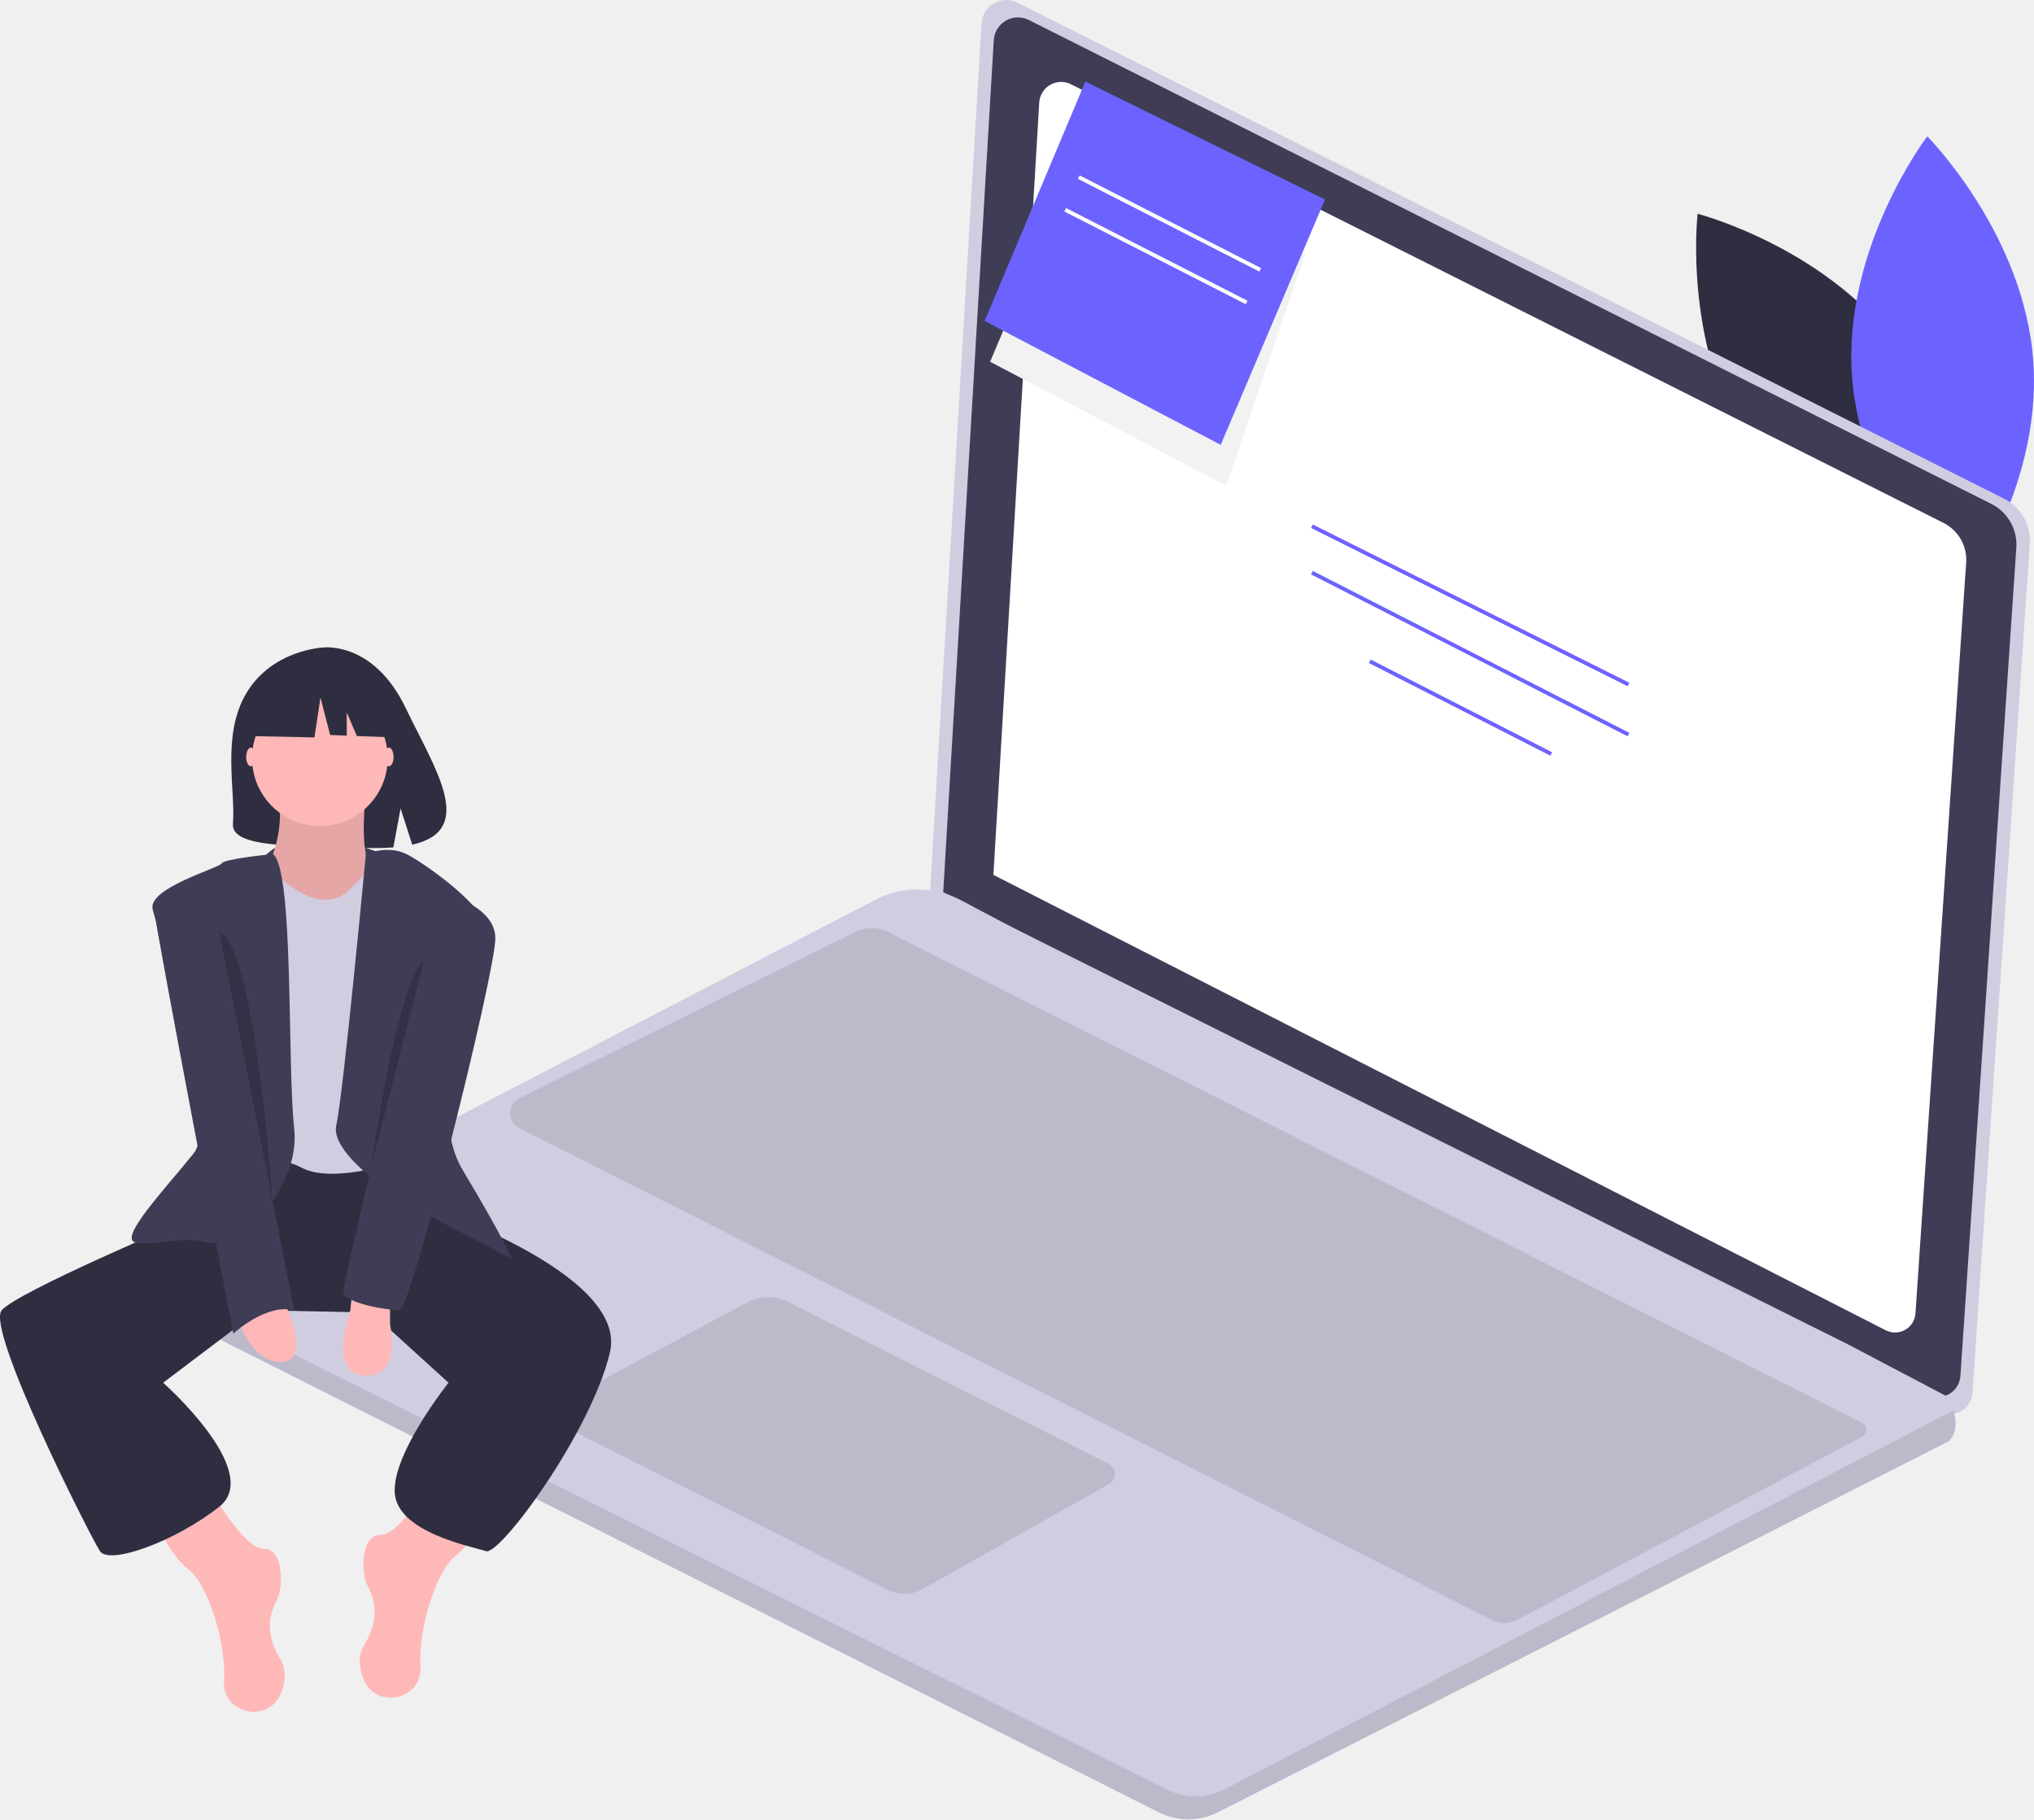
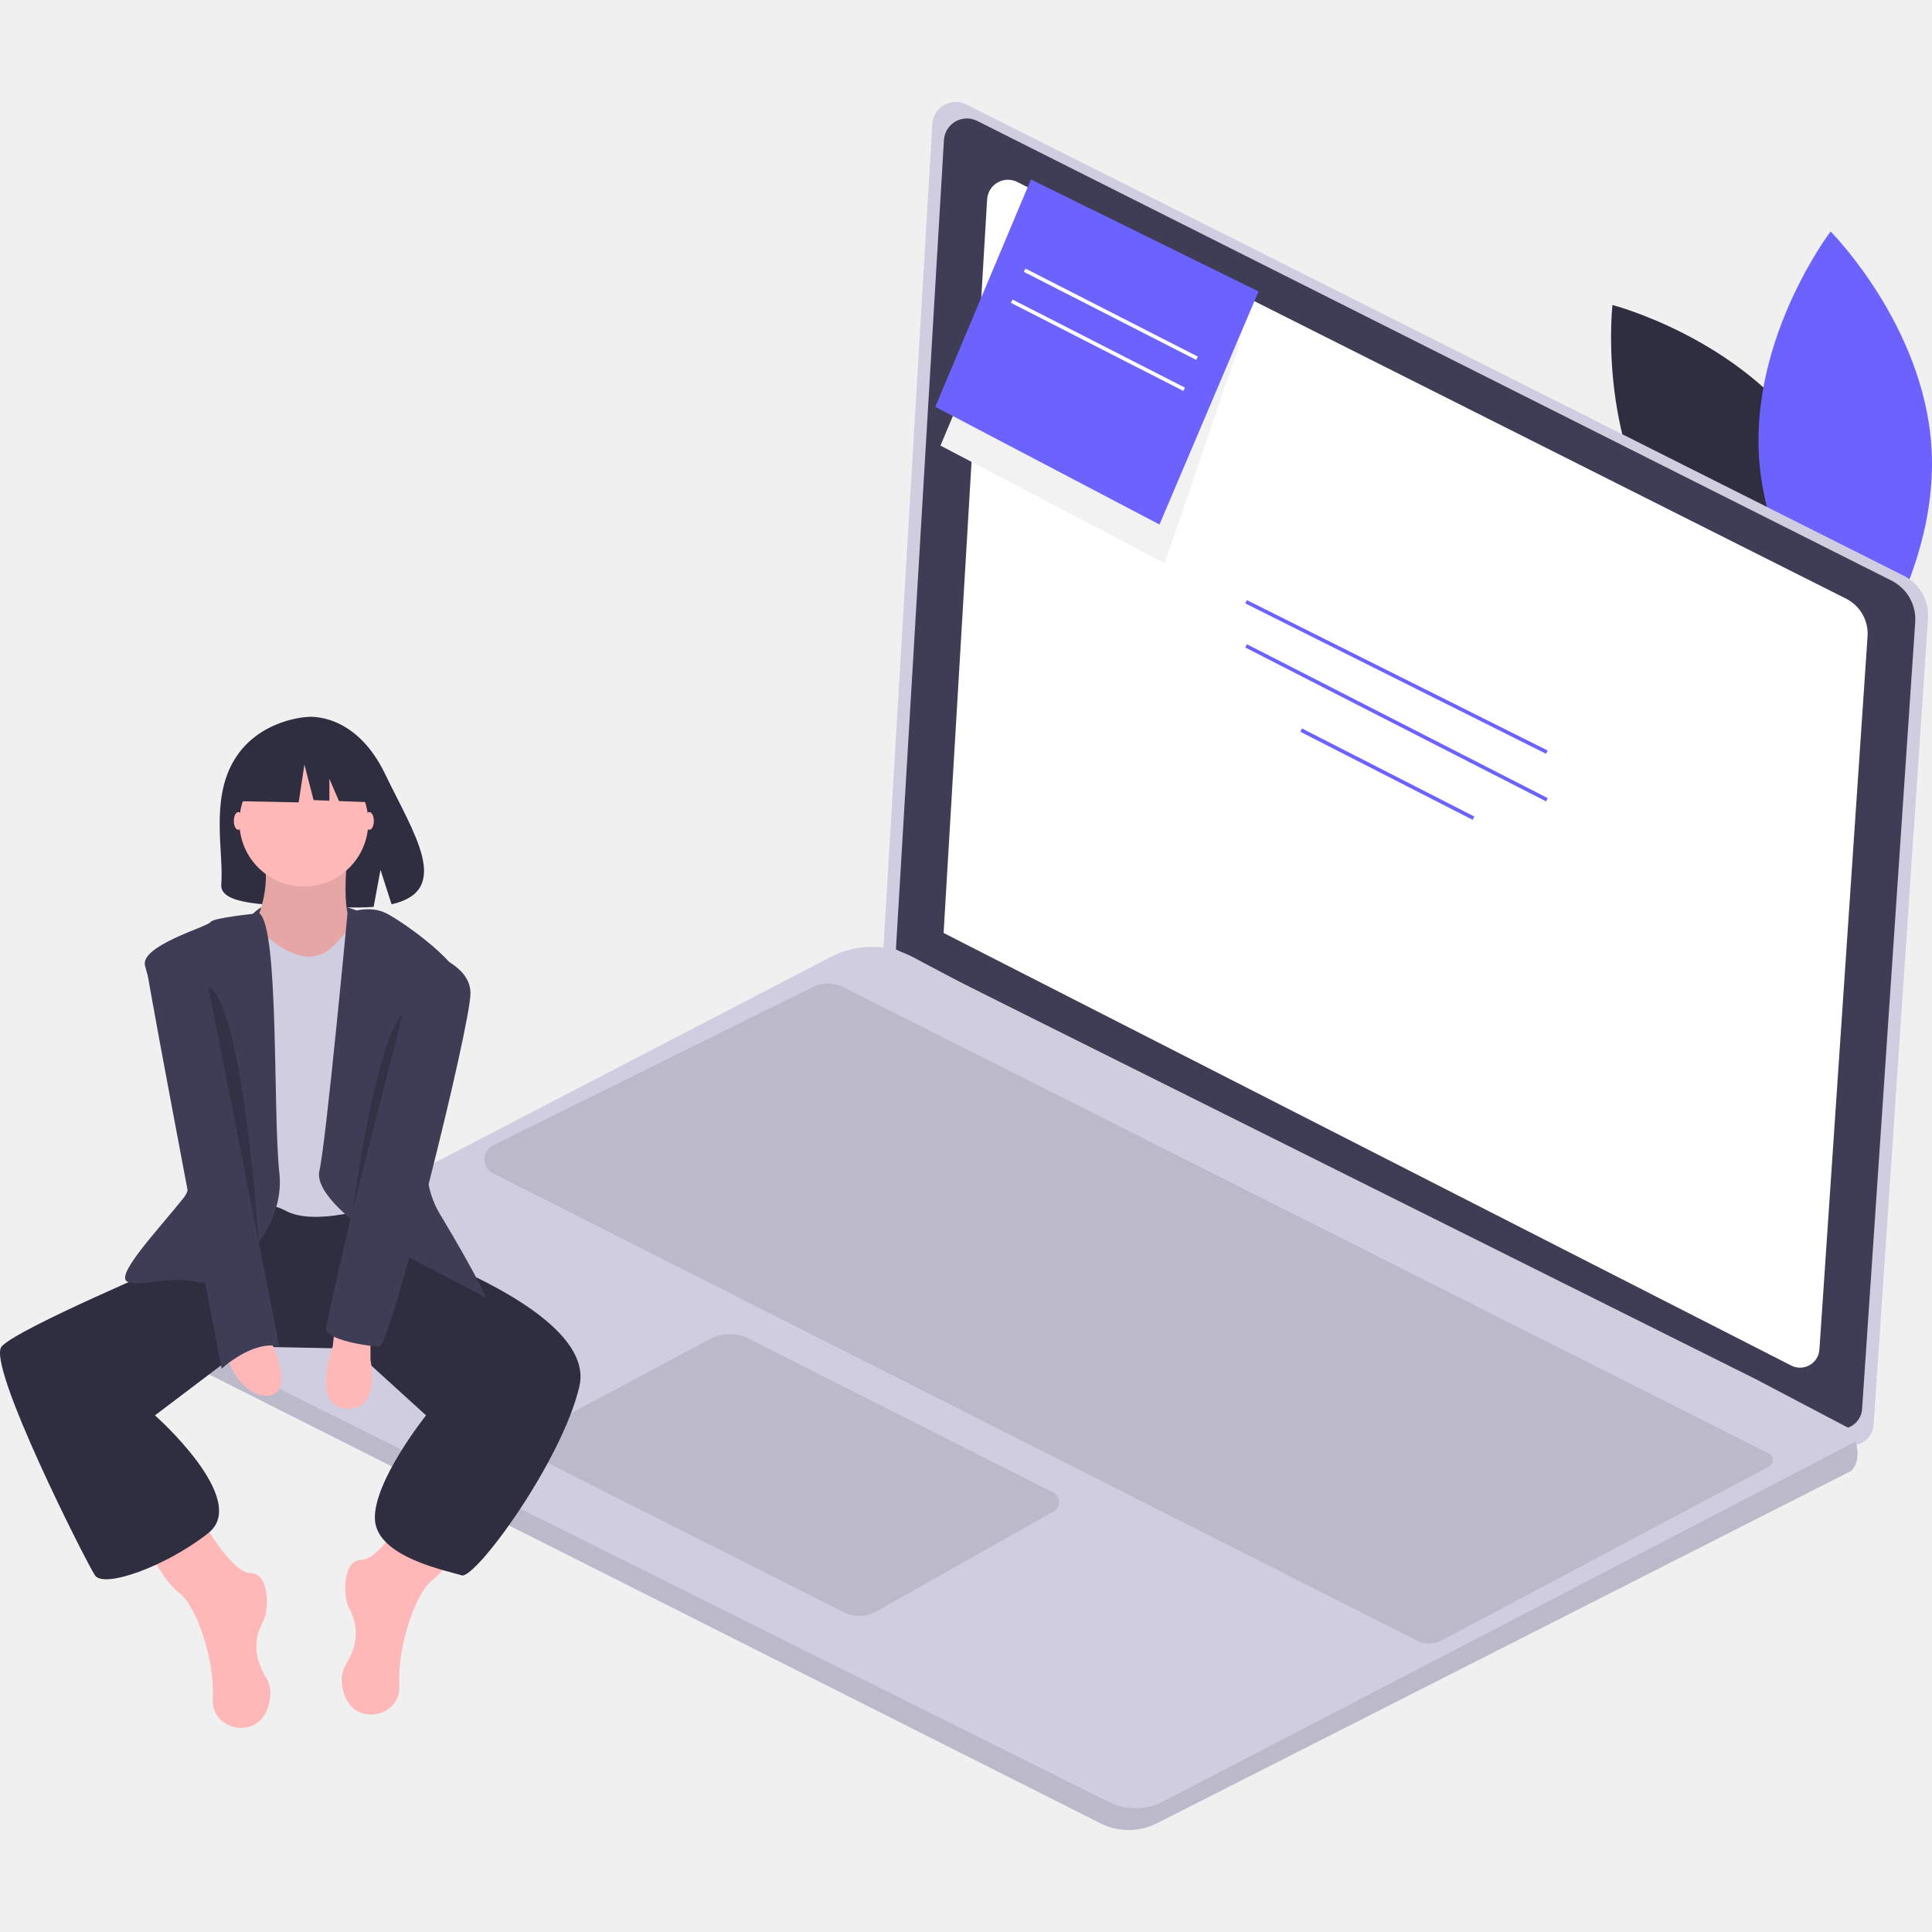
- <svg xmlns="http://www.w3.org/2000/svg" id="a6afbdd4-4f8a-4a84-bbe8-d87b6169081e" data-name="Layer 1" width="747.758" height="668.841" viewBox="0 0 747.758 668.841">
+ <svg xmlns="http://www.w3.org/2000/svg" id="a6afbdd4-4f8a-4a84-bbe8-d87b6169081e" data-name="Layer 1" width="400" height="400" viewBox="0 0 747.758 668.841">
  <path d="M927.171,245.864c26.72,38.985,20.807,89.488,20.807,89.488s-49.235-12.705-75.955-51.69-20.807-89.488-20.807-89.488S900.451,206.879,927.171,245.864Z" transform="translate(-227.1212 -115.5797)" fill="#2f2e41" />
  <path d="M907.945,253.308c3.127,47.16,39.017,83.179,39.017,83.179S977.783,296.045,974.656,248.885s-39.017-83.179-39.017-83.179S904.818,206.149,907.945,253.308Z" transform="translate(-227.1212 -115.5797)" fill="#6c63ff" />
  <path d="M601.167,116.562,963.942,298.951a17.155,17.155,0,0,1,9.41,16.482L952.275,627.638a8.5,8.5,0,0,1-12.315,7.013L568.913,445.287,587.962,124.173A9.123,9.123,0,0,1,601.167,116.562Z" transform="translate(-227.1212 -115.5797)" fill="#d0cde1" />
  <path d="M605.342,122.924l353.864,177.91a16.733,16.733,0,0,1,9.179,16.077L947.826,621.446a8.291,8.291,0,0,1-12.012,6.841L573.88,443.575l18.581-313.227A8.899,8.899,0,0,1,605.342,122.924Z" transform="translate(-227.1212 -115.5797)" fill="#3f3d56" />
  <path d="M620.851,146.554,941.618,307.824a15.168,15.168,0,0,1,8.32,14.574L931.302,598.45a7.515,7.515,0,0,1-10.889,6.201L592.331,437.215l16.843-283.931A8.067,8.067,0,0,1,620.851,146.554Z" transform="translate(-227.1212 -115.5797)" fill="#fff" />
  <path d="M289.867,598.911,653.105,781.842a24.185,24.185,0,0,0,21.786-.028L943.605,645.406c3.151-3.151,2.711-7.82,1.703-11.326a25.229,25.229,0,0,0-1.987-4.896l-36.618-19.26L598.832,456.315l-18.394-9.765a34.059,34.059,0,0,0-31.636-.128L289.753,580.985a10.058,10.058,0,0,0,.114,17.926Z" transform="translate(-227.1212 -115.5797)" fill="#d0cde1" />
  <path d="M289.867,598.911,653.105,781.842a24.185,24.185,0,0,0,21.786-.028L943.605,645.406c3.151-3.151,2.711-7.82,1.703-11.326L677.397,773.334a23.37,23.37,0,0,1-21.199.182L284.445,588.308A10.017,10.017,0,0,0,289.867,598.911Z" transform="translate(-227.1212 -115.5797)" opacity="0.1" />
  <path d="M634.638,653.721,517.003,594.276a16.529,16.529,0,0,0-15.244.173l-68.241,36.457a4.882,4.882,0,0,0,.102,8.664l119.941,60.483a13.586,13.586,0,0,0,12.786-.294L634.86,661.161A4.203,4.203,0,0,0,634.638,653.721Z" transform="translate(-227.1212 -115.5797)" opacity="0.1" />
  <path d="M911.687,643.779l-126.586,67.249a10.297,10.297,0,0,1-9.477.095l-357.66-180.87a6.082,6.082,0,0,1,.047-10.879l123.615-61.183a13.404,13.404,0,0,1,11.977.043L911.631,638.626A2.901,2.901,0,0,1,911.687,643.779Z" transform="translate(-227.1212 -115.5797)" opacity="0.1" />
  <rect x="766.903" y="273.072" width="1.419" height="130.118" transform="translate(-105.2287 757.9083) rotate(-63.43495)" fill="#6c63ff" />
  <rect x="766.904" y="290.492" width="1.418" height="130.759" transform="translate(-125.9096 761.6211) rotate(-62.90908)" fill="#6c63ff" />
  <rect x="763.355" y="338.292" width="1.42" height="74.9" transform="translate(-145.3055 769.5868) rotate(-62.93456)" fill="#6c63ff" />
  <path d="M366.648,429.127s-28.38-12.367-41.711.697S360.628,438.587,366.648,429.127Z" transform="translate(-227.1212 -115.5797)" fill="#3f3d56" />
  <path d="M317.643,370.478C327.18,354.362,346.049,353.611,346.049,353.611s18.387-2.351,30.182,22.192c10.994,22.877,26.167,44.965,2.443,50.32l-4.285-13.338L371.734,427.117a92.827,92.827,0,0,1-10.151.173c-25.407-.82-49.603.24-48.824-8.877C313.796,406.294,308.466,385.984,317.643,370.478Z" transform="translate(-227.1212 -115.5797)" fill="#2f2e41" />
  <path d="M304.297,662.62s12.04,22.36,19.78,22.36,6.88,14.62,5.16,18.06-6.02,11.18.86,22.36c2.403,3.905,1.973,8.335.396,12.447-4.419,11.52-21.607,8.03-21.059-4.296q.009-.204.022-.41c.86-13.76-6.02-35.261-12.9-40.421s-12.9-18.92-12.9-18.92Z" transform="translate(-227.1212 -115.5797)" fill="#ffb8b8" />
  <path d="M386.858,657.46s-12.04,22.36-19.78,22.36-6.88,14.62-5.16,18.06,6.02,11.18-.86,22.36c-2.403,3.905-1.973,8.335-.396,12.447,4.419,11.52,21.607,8.03,21.059-4.296q-.009-.204-.022-.41c-.86-13.76,6.02-35.261,12.9-40.421s12.9-18.92,12.9-18.92Z" transform="translate(-227.1212 -115.5797)" fill="#ffb8b8" />
  <path d="M377.398,547.378l5.16,11.18s75.681,24.94,68.801,54.181-40.421,74.821-45.581,73.101-32.681-6.88-33.541-21.5,19.78-40.421,19.78-40.421L363.638,598.119l-41.298-.86-35.243,26.66s36.981,32.681,20.64,45.581-40.421,21.5-43.861,16.34-42.141-81.701-36.121-88.581S294.837,564.579,294.837,564.579l16.34-23.22,63.641-3.44Z" transform="translate(-227.1212 -115.5797)" fill="#2f2e41" />
  <path d="M361.918,405.476s-4.3,28.38,4.3,31.821S349.018,455.357,349.018,455.357H334.398l-9.46-19.78s8.6-15.48,3.44-30.1S361.918,405.476,361.918,405.476Z" transform="translate(-227.1212 -115.5797)" fill="#ffb8b8" />
  <path d="M361.918,405.476s-4.3,28.38,4.3,31.821S349.018,455.357,349.018,455.357H334.398l-9.46-19.78s8.6-15.48,3.44-30.1S361.918,405.476,361.918,405.476Z" transform="translate(-227.1212 -115.5797)" opacity="0.1" />
  <path d="M367.938,429.557S358.478,439.877,356.758,441.597s-9.46,11.18-25.8-2.58-18.06,2.58-18.06,2.58V544.798s13.76-6.02,24.94,0,34.401-1.72,34.401-1.72l4.3-106.642Z" transform="translate(-227.1212 -115.5797)" fill="#d0cde1" />
  <path d="M361.621,429.557s8.037-3.44,14.917,0,30.96,20.64,29.24,28.38-24.08,61.921-8.6,87.721S415.239,578.339,415.239,578.339l-37.841-19.78s-29.24-18.06-26.66-29.24S361.621,429.557,361.621,429.557Z" transform="translate(-227.1212 -115.5797)" fill="#3f3d56" />
  <path d="M327.507,429.557s-18.05,1.72-18.91,3.44-27.09,9.03-25.37,16.77,25.37,76.971,15.05,89.871-27.52,30.96-21.5,32.681,16.34-2.58,26.66,0,34.401-18.92,31.821-42.141S335.237,435.577,327.507,429.557Z" transform="translate(-227.1212 -115.5797)" fill="#3f3d56" />
  <path d="M370.518,593.819v8.6s4.3,19.78-9.46,18.92-5.16-24.08-5.16-24.08l.86-7.74Z" transform="translate(-227.1212 -115.5797)" fill="#ffb8b8" />
  <path d="M331.818,594.679s9.46,19.78,0,21.5-16.34-11.18-16.34-14.62S331.818,594.679,331.818,594.679Z" transform="translate(-227.1212 -115.5797)" fill="#ffb8b8" />
  <ellipse cx="92.226" cy="278.286" rx="1.72" ry="3.44" fill="#ffb8b8" />
  <ellipse cx="142.967" cy="278.286" rx="1.72" ry="3.44" fill="#ffb8b8" />
  <path d="M304.297,440.737s-21.5,0-20.64,8.6,29.24,156.523,29.24,156.523,12.04-11.18,22.36-8.6Z" transform="translate(-227.1212 -115.5797)" fill="#3f3d56" />
  <path d="M387.718,443.317s21.5,4.3,21.5,17.2-30.96,136.742-35.261,136.742-20.64-2.58-20.64-6.88S387.718,443.317,387.718,443.317Z" transform="translate(-227.1212 -115.5797)" fill="#3f3d56" />
  <path d="M382.988,468.687l-19.35,75.673S372.668,478.147,382.988,468.687Z" transform="translate(-227.1212 -115.5797)" opacity="0.2" />
  <path d="M307.723,458.054,327.293,556.993S321.038,463.761,307.723,458.054Z" transform="translate(-227.1212 -115.5797)" opacity="0.2" />
  <circle cx="117.597" cy="278.716" r="24.94" fill="#ffb8b8" />
  <polygon points="94.738 253.344 113.38 243.58 139.123 247.574 144.449 271.098 131.191 270.589 127.487 261.946 127.487 270.446 121.369 270.211 117.818 256.451 115.599 271.098 93.85 270.655 94.738 253.344" fill="#2f2e41" />
  <polyline points="374.28 108.551 364 133 450.768 178.545 480 93" fill="#f2f2f2" />
  <polygon points="448.768 163.545 487.099 73.352 399 30 362 118 448.768 163.545" fill="#6c63ff" />
  <rect x="656.355" y="160.292" width="1.42" height="74.9" transform="translate(-45.11285 577.296) rotate(-62.93456)" fill="#fff" />
  <rect x="651.355" y="172.292" width="1.42" height="74.9" transform="translate(-58.52366 579.3835) rotate(-62.93456)" fill="#fff" />
</svg>
